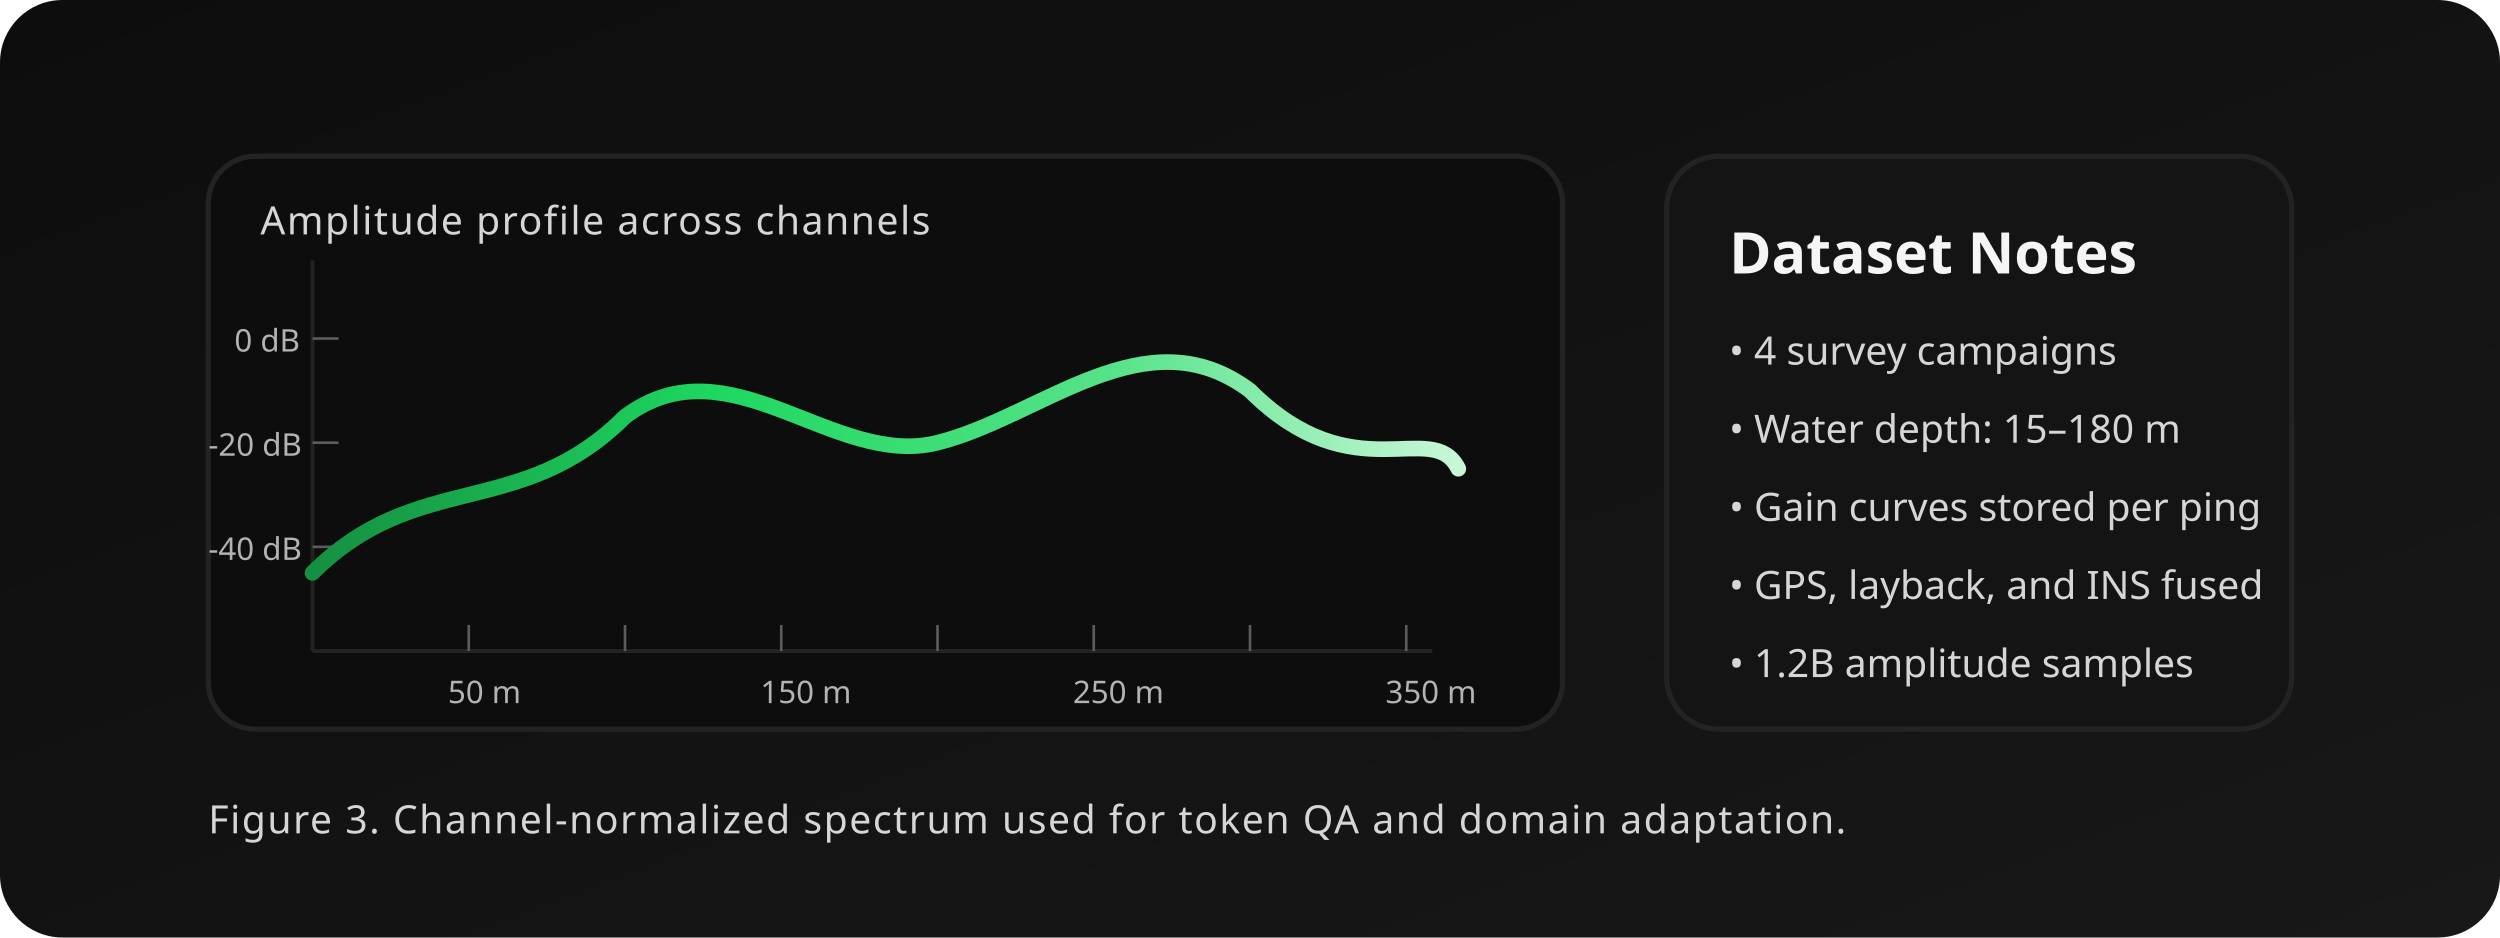
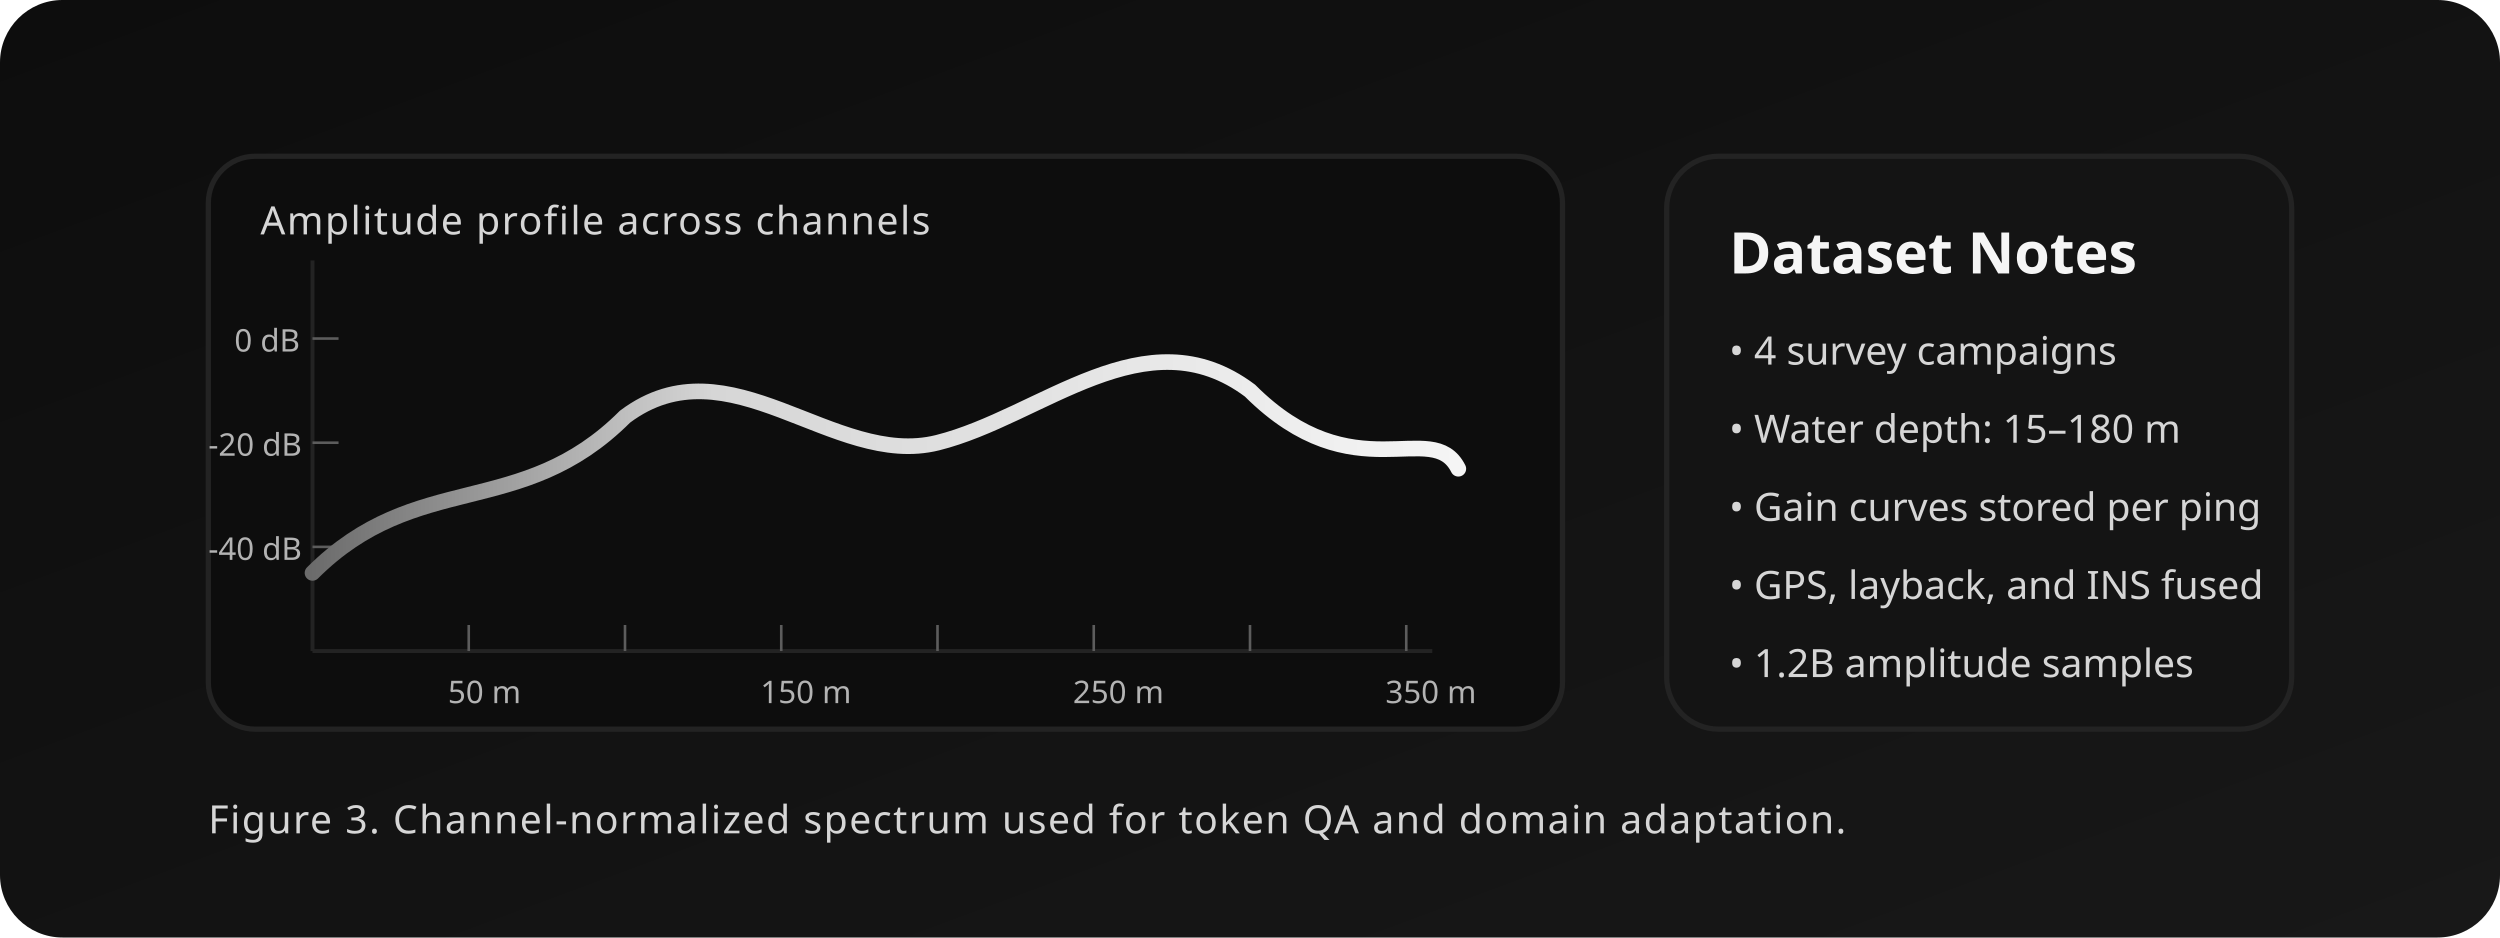
<svg xmlns="http://www.w3.org/2000/svg" width="960" height="360" viewBox="0 0 960 360">
  <defs>
    <linearGradient id="bg3" x1="0" x2="1" y1="0" y2="1">
      <stop offset="0%" stop-color="#0d0d0d" />
      <stop offset="100%" stop-color="#181818" />
    </linearGradient>
    <linearGradient id="spectral" x1="0" x2="1">
-       <stop offset="0" stop-color="#158f41" />
-       <stop offset="0.35" stop-color="#1ed760" />
-       <stop offset="0.7" stop-color="#57e389" />
-       <stop offset="1" stop-color="#c8f7d8" />
+       <stop offset="0" stop-color="#6b6b6b" />
+       <stop offset="0.35" stop-color="#d6d6d6" />
+       <stop offset="0.7" stop-color="#e6e6e6" />
+       <stop offset="1" stop-color="#f5f5f5" />
    </linearGradient>
    <style>
      .axis { stroke:#232323; stroke-width:1.5; }
      .tick { stroke:#5c5c5c; stroke-width:1; }
      .tick-label { fill:#b3b3b3; font-family:"Segoe UI",sans-serif; font-size:12px; }
      .caption { fill:#d6d6d6; font-family:"Segoe UI",sans-serif; font-size:15px; letter-spacing:0.04em; text-transform:uppercase; }
      .panel-title { fill:#f5f5f5; font-family:"Segoe UI",sans-serif; font-size:22px; font-weight:600; }
      .panel-text { fill:#d6d6d6; font-family:"Segoe UI",sans-serif; font-size:15px; }
    </style>
  </defs>
  <rect width="960" height="360" rx="24" fill="url(#bg3)" />
  <g transform="translate(80 60)">
    <rect x="0" y="0" width="520" height="220" rx="18" fill="#0d0d0d" stroke="#232323" stroke-width="2" />
    <text class="caption" x="20" y="30">Amplitude profile across channels</text>
    <line class="axis" x1="40" y1="190" x2="470" y2="190" />
    <line class="axis" x1="40" y1="40" x2="40" y2="190" />
    <g>
      <line class="tick" x1="100" y1="190" x2="100" y2="180" />
      <line class="tick" x1="160" y1="190" x2="160" y2="180" />
      <line class="tick" x1="220" y1="190" x2="220" y2="180" />
      <line class="tick" x1="280" y1="190" x2="280" y2="180" />
      <line class="tick" x1="340" y1="190" x2="340" y2="180" />
      <line class="tick" x1="400" y1="190" x2="400" y2="180" />
      <line class="tick" x1="460" y1="190" x2="460" y2="180" />
    </g>
    <g>
      <line class="tick" x1="40" y1="150" x2="50" y2="150" />
      <line class="tick" x1="40" y1="110" x2="50" y2="110" />
      <line class="tick" x1="40" y1="70" x2="50" y2="70" />
    </g>
    <text class="tick-label" x="92" y="210">50 m</text>
    <text class="tick-label" x="212" y="210">150 m</text>
    <text class="tick-label" x="332" y="210">250 m</text>
    <text class="tick-label" x="452" y="210">350 m</text>
    <text class="tick-label" x="10" y="75">0 dB</text>
    <text class="tick-label" x="0" y="115">-20 dB</text>
    <text class="tick-label" x="0" y="155">-40 dB</text>
    <path d="M40 160 C80 120, 120 140, 160 100 C200 70, 240 120, 280 110 C320 100, 360 60, 400 90 C440 130, 470 100, 480 120" fill="none" stroke="url(#spectral)" stroke-width="6" stroke-linecap="round" />
  </g>
  <g transform="translate(640 60)">
    <rect width="240" height="220" rx="20" fill="#141414" stroke="#232323" stroke-width="2" />
    <text class="panel-title" x="24" y="45">Dataset Notes</text>
    <text class="panel-text" x="24" y="80">• 4 survey campaigns</text>
    <text class="panel-text" x="24" y="110">• Water depth: 15–180 m</text>
    <text class="panel-text" x="24" y="140">• Gain curves stored per ping</text>
    <text class="panel-text" x="24" y="170">• GPS, layback, and INS fused</text>
    <text class="panel-text" x="24" y="200">• 1.2B amplitude samples</text>
  </g>
  <text class="caption" x="80" y="320">Figure 3. Channel-normalized spectrum used for token QA and domain adaptation.</text>
</svg>
